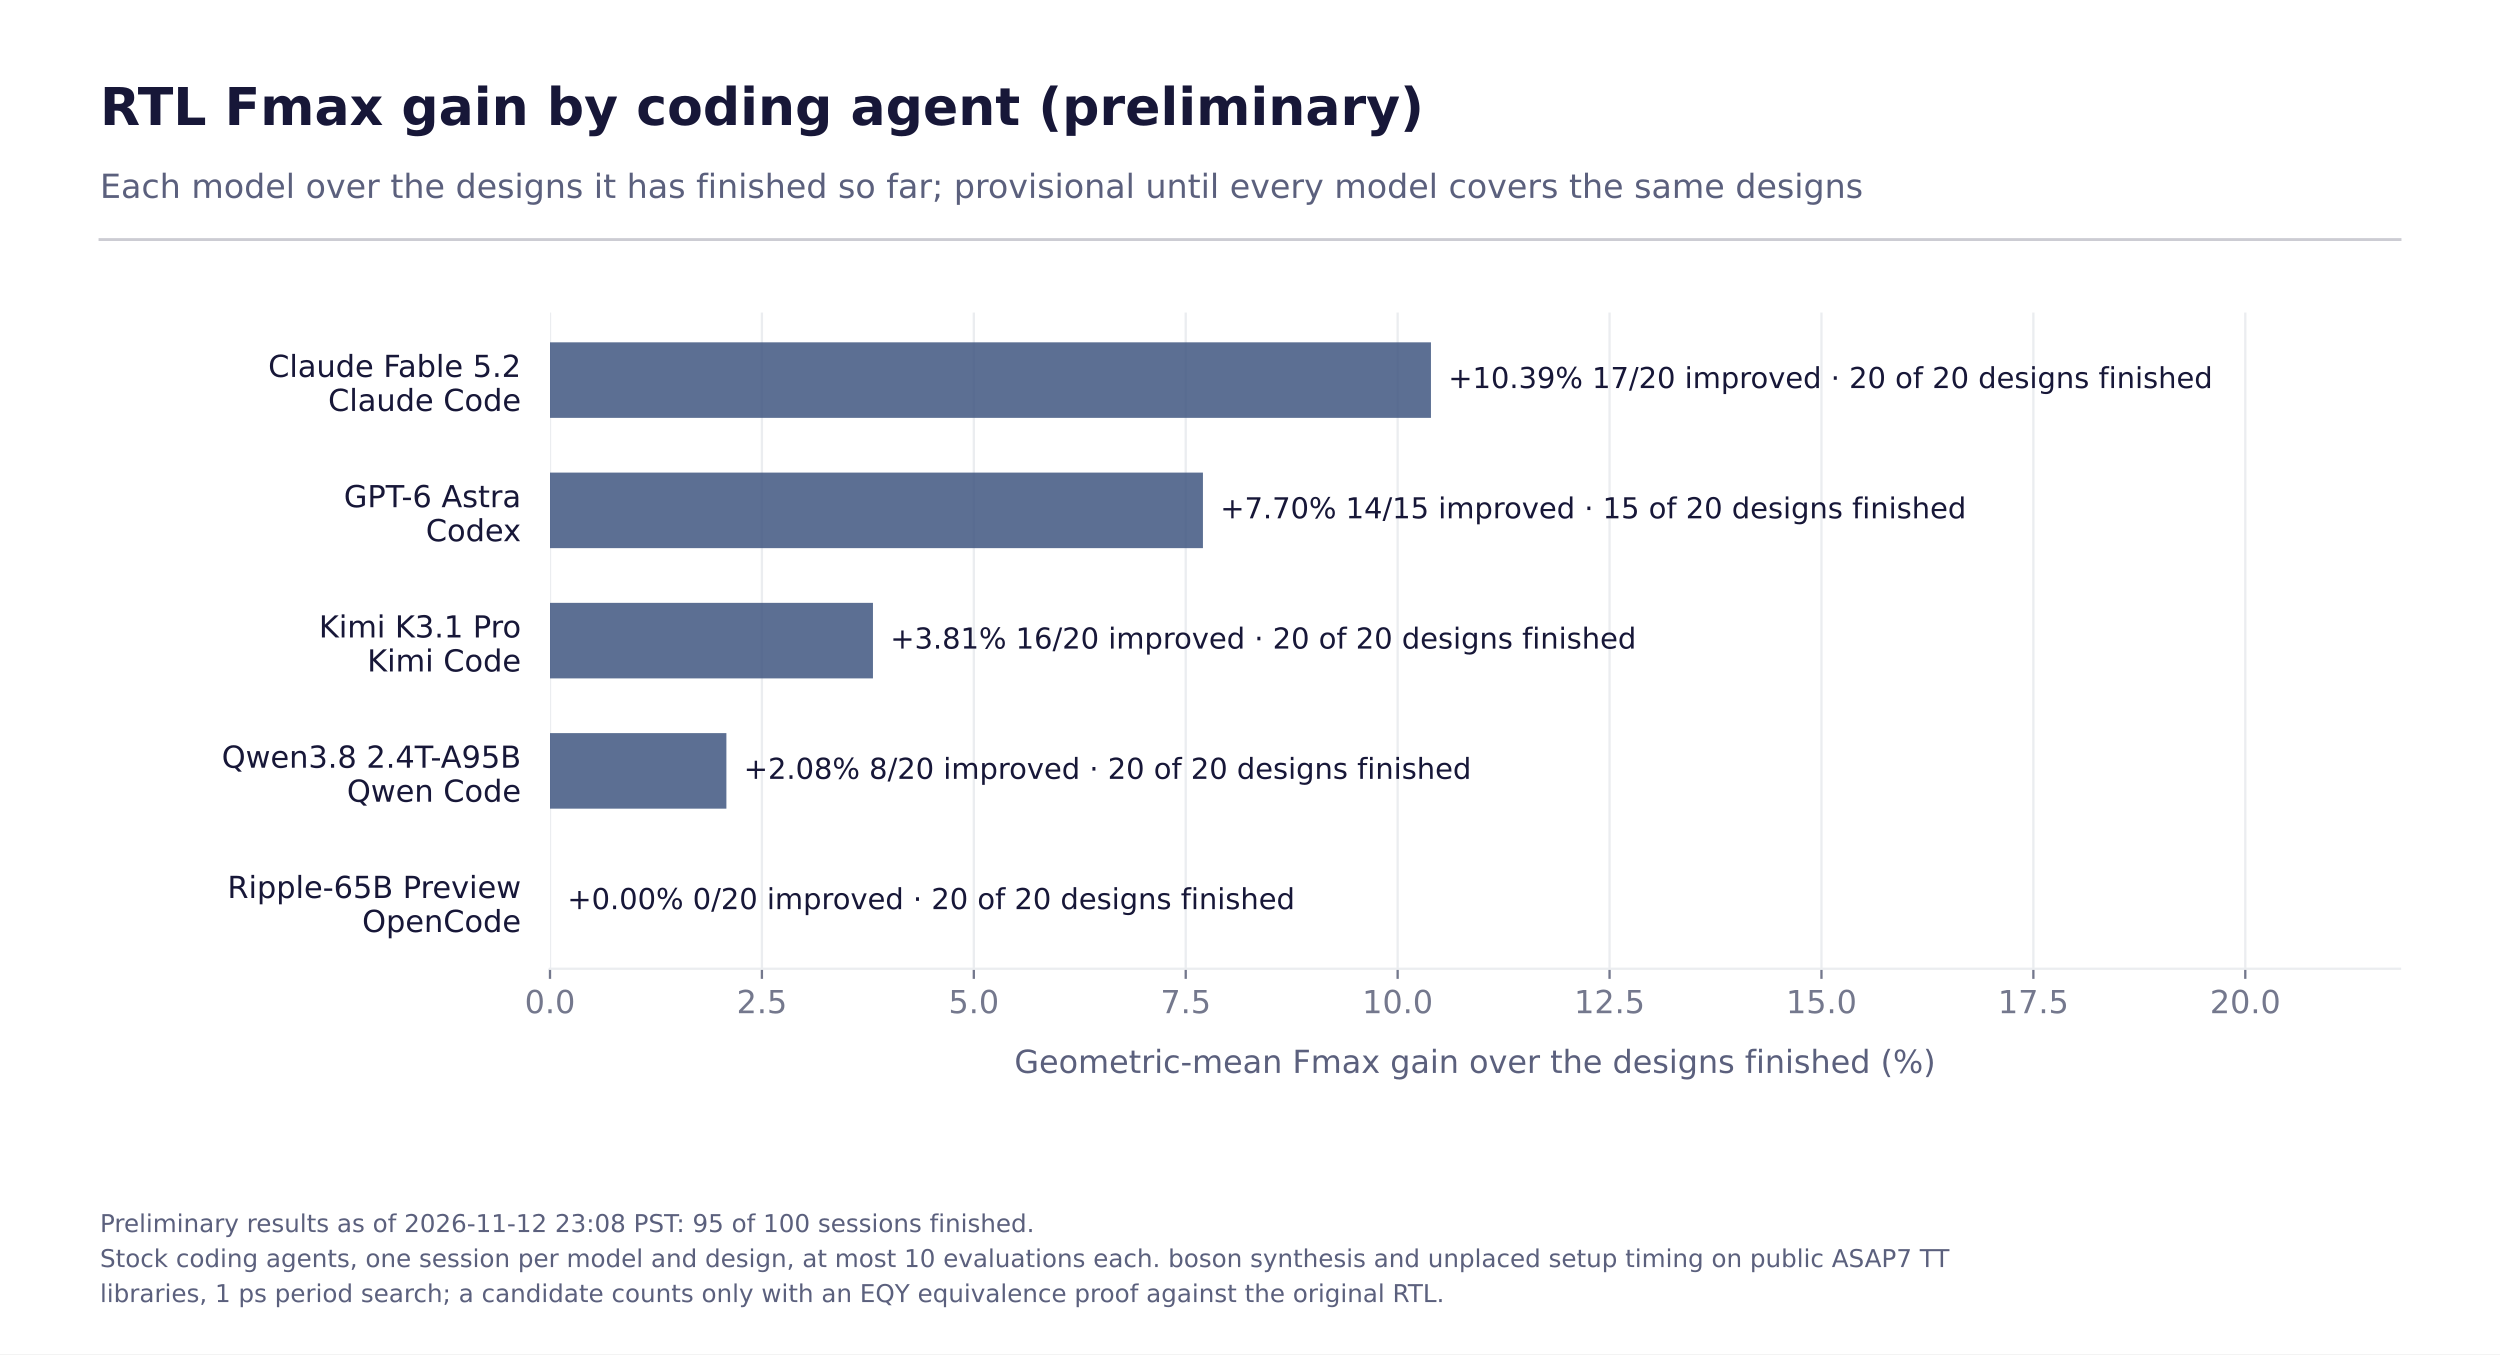
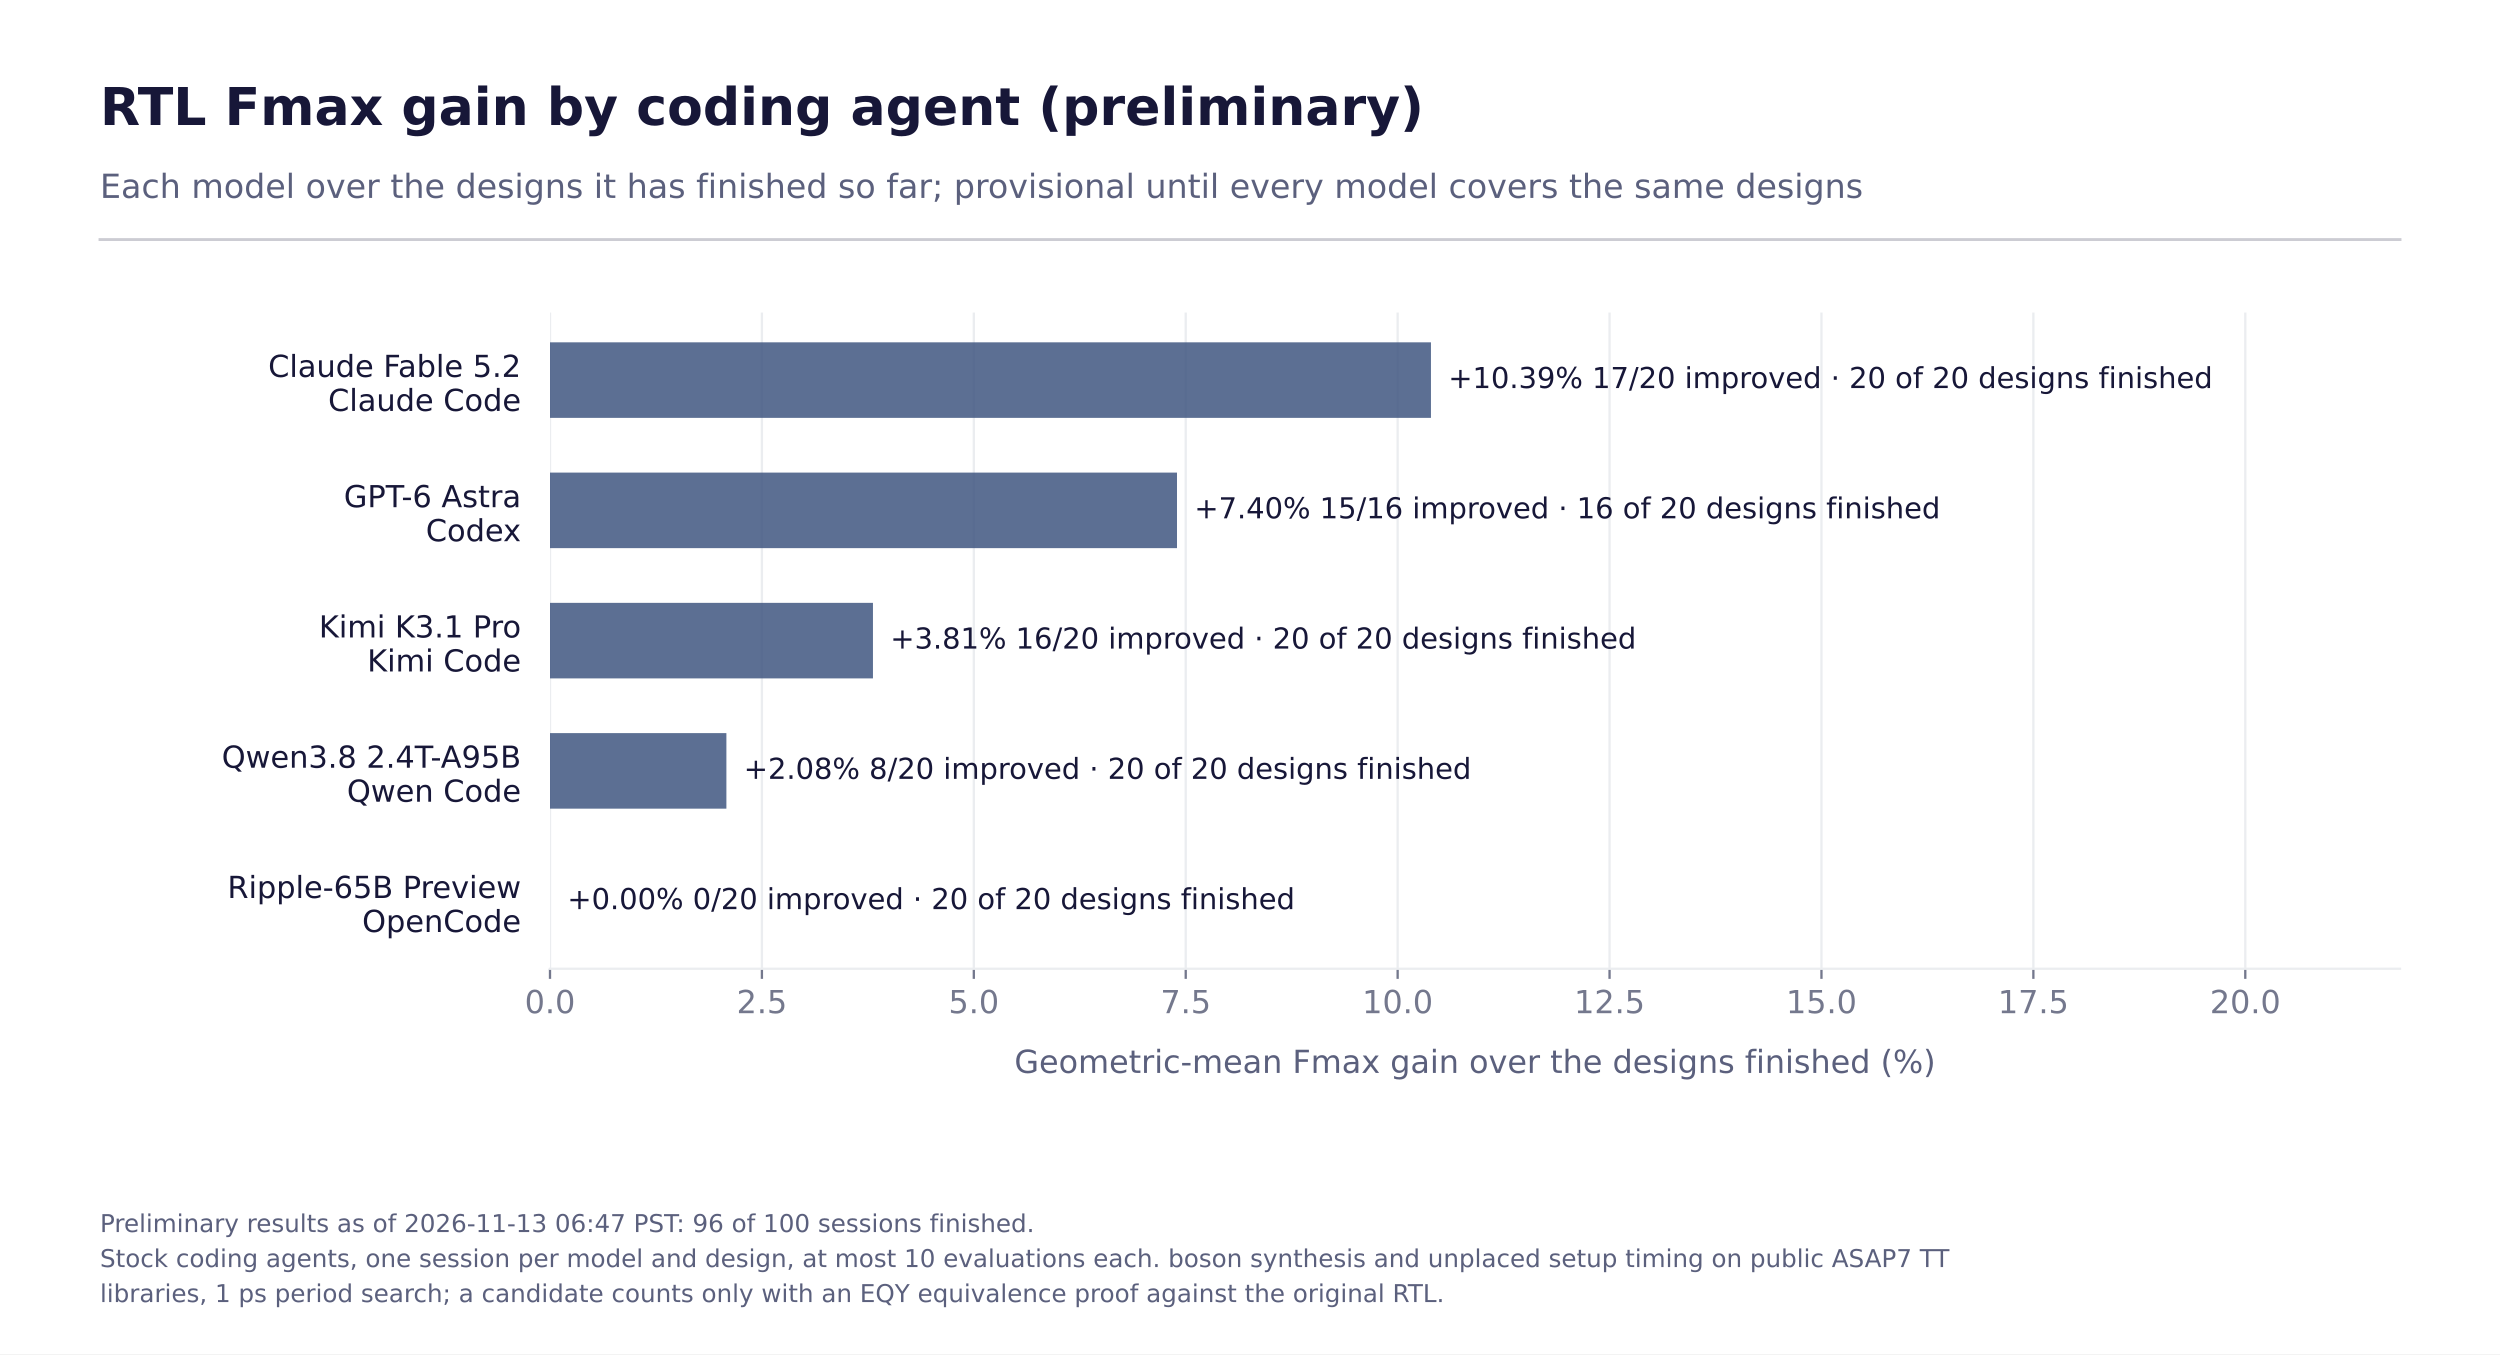
<svg xmlns="http://www.w3.org/2000/svg" xmlns:xlink="http://www.w3.org/1999/xlink" width="864pt" height="468pt" viewBox="0 0 864 468" version="1.1">
  <defs>
    <style type="text/css">*{stroke-linejoin: round; stroke-linecap: butt}</style>
  </defs>
  <g id="figure_1">
    <g id="patch_1">
      <path d="M 0 468  L 864 468  L 864 0  L 0 0  z " style="fill: #ffffff" />
    </g>
    <g id="axes_1">
      <g id="patch_2">
        <path d="M 190.08 334.8  L 829.44 334.8  L 829.44 108  L 190.08 108  z " style="fill: #ffffff" />
      </g>
      <g id="matplotlib.axis_1">
        <g id="xtick_1">
          <g id="line2d_1">
            <path d="M 190.08 334.8  L 190.08 108  " clip-path="url(#p4ebb32de9a)" style="fill: none; stroke: #ebedf0; stroke-width: 0.8; stroke-linecap: square" />
          </g>
          <g id="line2d_2">
            <defs>
              <path id="m93d353a957" d="M 0 0  L 0 3.5  " style="stroke: #74788d; stroke-width: 0.8" />
            </defs>
            <g>
              <use xlink:href="#m93d353a957" x="190.08" y="334.8" style="fill: #74788d; stroke: #74788d; stroke-width: 0.8" />
            </g>
          </g>
          <g id="text_1">
            <text style="fill: #74788d; font: 11px 'DejaVu Sans'; text-anchor: middle" x="190.08" y="350.158" transform="rotate(-0 190.08 350.1583)">0.0</text>
          </g>
        </g>
        <g id="xtick_2">
          <g id="line2d_3">
            <path d="M 263.316 334.8  L 263.316 108  " clip-path="url(#p4ebb32de9a)" style="fill: none; stroke: #ebedf0; stroke-width: 0.8; stroke-linecap: square" />
          </g>
          <g id="line2d_4">
            <g>
              <use xlink:href="#m93d353a957" x="263.316" y="334.8" style="fill: #74788d; stroke: #74788d; stroke-width: 0.8" />
            </g>
          </g>
          <g id="text_2">
            <text style="fill: #74788d; font: 11px 'DejaVu Sans'; text-anchor: middle" x="263.316" y="350.158" transform="rotate(-0 263.3161 350.1583)">2.5</text>
          </g>
        </g>
        <g id="xtick_3">
          <g id="line2d_5">
            <path d="M 336.552 334.8  L 336.552 108  " clip-path="url(#p4ebb32de9a)" style="fill: none; stroke: #ebedf0; stroke-width: 0.8; stroke-linecap: square" />
          </g>
          <g id="line2d_6">
            <g>
              <use xlink:href="#m93d353a957" x="336.552" y="334.8" style="fill: #74788d; stroke: #74788d; stroke-width: 0.8" />
            </g>
          </g>
          <g id="text_3">
            <text style="fill: #74788d; font: 11px 'DejaVu Sans'; text-anchor: middle" x="336.552" y="350.158" transform="rotate(-0 336.5522 350.1583)">5.0</text>
          </g>
        </g>
        <g id="xtick_4">
          <g id="line2d_7">
            <path d="M 409.788 334.8  L 409.788 108  " clip-path="url(#p4ebb32de9a)" style="fill: none; stroke: #ebedf0; stroke-width: 0.8; stroke-linecap: square" />
          </g>
          <g id="line2d_8">
            <g>
              <use xlink:href="#m93d353a957" x="409.788" y="334.8" style="fill: #74788d; stroke: #74788d; stroke-width: 0.8" />
            </g>
          </g>
          <g id="text_4">
            <text style="fill: #74788d; font: 11px 'DejaVu Sans'; text-anchor: middle" x="409.788" y="350.158" transform="rotate(-0 409.7883 350.1583)">7.5</text>
          </g>
        </g>
        <g id="xtick_5">
          <g id="line2d_9">
            <path d="M 483.024 334.8  L 483.024 108  " clip-path="url(#p4ebb32de9a)" style="fill: none; stroke: #ebedf0; stroke-width: 0.8; stroke-linecap: square" />
          </g>
          <g id="line2d_10">
            <g>
              <use xlink:href="#m93d353a957" x="483.024" y="334.8" style="fill: #74788d; stroke: #74788d; stroke-width: 0.8" />
            </g>
          </g>
          <g id="text_5">
            <text style="fill: #74788d; font: 11px 'DejaVu Sans'; text-anchor: middle" x="483.024" y="350.158" transform="rotate(-0 483.0244 350.1583)">10.0</text>
          </g>
        </g>
        <g id="xtick_6">
          <g id="line2d_11">
            <path d="M 556.261 334.8  L 556.261 108  " clip-path="url(#p4ebb32de9a)" style="fill: none; stroke: #ebedf0; stroke-width: 0.8; stroke-linecap: square" />
          </g>
          <g id="line2d_12">
            <g>
              <use xlink:href="#m93d353a957" x="556.261" y="334.8" style="fill: #74788d; stroke: #74788d; stroke-width: 0.8" />
            </g>
          </g>
          <g id="text_6">
            <text style="fill: #74788d; font: 11px 'DejaVu Sans'; text-anchor: middle" x="556.261" y="350.158" transform="rotate(-0 556.2605 350.1583)">12.5</text>
          </g>
        </g>
        <g id="xtick_7">
          <g id="line2d_13">
            <path d="M 629.497 334.8  L 629.497 108  " clip-path="url(#p4ebb32de9a)" style="fill: none; stroke: #ebedf0; stroke-width: 0.8; stroke-linecap: square" />
          </g>
          <g id="line2d_14">
            <g>
              <use xlink:href="#m93d353a957" x="629.497" y="334.8" style="fill: #74788d; stroke: #74788d; stroke-width: 0.8" />
            </g>
          </g>
          <g id="text_7">
            <text style="fill: #74788d; font: 11px 'DejaVu Sans'; text-anchor: middle" x="629.497" y="350.158" transform="rotate(-0 629.4966 350.1583)">15.0</text>
          </g>
        </g>
        <g id="xtick_8">
          <g id="line2d_15">
            <path d="M 702.733 334.8  L 702.733 108  " clip-path="url(#p4ebb32de9a)" style="fill: none; stroke: #ebedf0; stroke-width: 0.8; stroke-linecap: square" />
          </g>
          <g id="line2d_16">
            <g>
              <use xlink:href="#m93d353a957" x="702.733" y="334.8" style="fill: #74788d; stroke: #74788d; stroke-width: 0.8" />
            </g>
          </g>
          <g id="text_8">
            <text style="fill: #74788d; font: 11px 'DejaVu Sans'; text-anchor: middle" x="702.733" y="350.158" transform="rotate(-0 702.7327 350.1583)">17.5</text>
          </g>
        </g>
        <g id="xtick_9">
          <g id="line2d_17">
            <path d="M 775.969 334.8  L 775.969 108  " clip-path="url(#p4ebb32de9a)" style="fill: none; stroke: #ebedf0; stroke-width: 0.8; stroke-linecap: square" />
          </g>
          <g id="line2d_18">
            <g>
              <use xlink:href="#m93d353a957" x="775.969" y="334.8" style="fill: #74788d; stroke: #74788d; stroke-width: 0.8" />
            </g>
          </g>
          <g id="text_9">
            <text style="fill: #74788d; font: 11px 'DejaVu Sans'; text-anchor: middle" x="775.969" y="350.158" transform="rotate(-0 775.9689 350.1583)">20.0</text>
          </g>
        </g>
        <g id="text_10">
          <text style="fill: #5b607d; font: 11px 'DejaVu Sans'; text-anchor: middle" x="509.76" y="370.804" transform="rotate(-0 509.76 370.8042)">Geometric-mean Fmax gain over the designs finished (%)</text>
        </g>
      </g>
      <g id="matplotlib.axis_2">
        <g id="ytick_1">
          <g id="line2d_19" />
          <g id="text_11">
            <text style="fill: #171738; font: 10.5px 'DejaVu Sans'" transform="translate(92.68391 130.2724)">Claude Fable 5.2</text>
            <text style="fill: #171738; font: 10.5px 'DejaVu Sans'" transform="translate(113.3952 142.0301)">Claude Code</text>
          </g>
        </g>
        <g id="ytick_2">
          <g id="line2d_20" />
          <g id="text_12">
            <text style="fill: #171738; font: 10.5px 'DejaVu Sans'" transform="translate(118.8322 175.2903)">GPT-6 Astra</text>
            <text style="fill: #171738; font: 10.5px 'DejaVu Sans'" transform="translate(147.1658 187.048)">Codex</text>
          </g>
        </g>
        <g id="ytick_3">
          <g id="line2d_21" />
          <g id="text_13">
            <text style="fill: #171738; font: 10.5px 'DejaVu Sans'" transform="translate(110.2222 220.3082)">Kimi K3.1 Pro</text>
            <text style="fill: #171738; font: 10.5px 'DejaVu Sans'" transform="translate(126.9123 232.0659)">Kimi Code</text>
          </g>
        </g>
        <g id="ytick_4">
          <g id="line2d_22" />
          <g id="text_14">
            <text style="fill: #171738; font: 10.5px 'DejaVu Sans'" transform="translate(76.62383 265.326)">Qwen3.8 2.4T-A95B</text>
            <text style="fill: #171738; font: 10.5px 'DejaVu Sans'" transform="translate(119.892 277.0837)">Qwen Code</text>
          </g>
        </g>
        <g id="ytick_5">
          <g id="line2d_23" />
          <g id="text_15">
            <text style="fill: #171738; font: 10.5px 'DejaVu Sans'" transform="translate(78.59914 310.3439)">Ripple-65B Preview</text>
            <text style="fill: #171738; font: 10.5px 'DejaVu Sans'" transform="translate(125.1502 322.1016)">OpenCode</text>
          </g>
        </g>
      </g>
      <g id="patch_3">
        <path d="M 190.08 118.309  L 494.537 118.309  L 494.537 144.419  L 190.08 144.419  z " clip-path="url(#p4ebb32de9a)" style="fill: #3f5680; opacity: 0.85" />
      </g>
      <g id="patch_4">
-         <path d="M 190.08 163.327  L 415.735 163.327  L 415.735 189.437  L 190.08 189.437  z " clip-path="url(#p4ebb32de9a)" style="fill: #3f5680; opacity: 0.85" />
+         <path d="M 190.08 163.327  L 406.771 163.327  L 406.771 189.437  L 190.08 189.437  z " clip-path="url(#p4ebb32de9a)" style="fill: #3f5680; opacity: 0.85" />
      </g>
      <g id="patch_5">
        <path d="M 190.08 208.345  L 301.692 208.345  L 301.692 234.455  L 190.08 234.455  z " clip-path="url(#p4ebb32de9a)" style="fill: #3f5680; opacity: 0.85" />
      </g>
      <g id="patch_6">
        <path d="M 190.08 253.363  L 251.042 253.363  L 251.042 279.473  L 190.08 279.473  z " clip-path="url(#p4ebb32de9a)" style="fill: #3f5680; opacity: 0.85" />
      </g>
      <g id="patch_7">
        <path d="M 190.08 298.381  L 190.08 298.381  L 190.08 324.491  L 190.08 324.491  z " clip-path="url(#p4ebb32de9a)" style="fill: #3f5680; opacity: 0.85" />
      </g>
      <g id="patch_8">
        <path d="M 190.08 334.8  L 829.44 334.8  " style="fill: none; stroke: #ebedf0; stroke-width: 0.8; stroke-linejoin: miter; stroke-linecap: square" />
      </g>
      <g id="text_16">
        <text style="fill: #171738; font: 10px 'DejaVu Sans'; text-anchor: start" x="500.537" y="134.124" transform="rotate(-0 500.5371 134.1236)">+10.39%   17/20 improved · 20 of 20 designs finished</text>
      </g>
      <g id="text_17">
-         <text style="fill: #171738; font: 10px 'DejaVu Sans'; text-anchor: start" x="421.735" y="179.142" transform="rotate(-0 421.7351 179.1415)">+7.70%   14/15 improved · 15 of 20 designs finished</text>
+         <text style="fill: #171738; font: 10px 'DejaVu Sans'; text-anchor: start" x="412.771" y="179.142" transform="rotate(-0 412.771 179.1415)">+7.40%   15/16 improved · 16 of 20 designs finished</text>
      </g>
      <g id="text_18">
        <text style="fill: #171738; font: 10px 'DejaVu Sans'; text-anchor: start" x="307.692" y="224.159" transform="rotate(-0 307.6918 224.1594)">+3.81%   16/20 improved · 20 of 20 designs finished</text>
      </g>
      <g id="text_19">
        <text style="fill: #171738; font: 10px 'DejaVu Sans'; text-anchor: start" x="257.042" y="269.177" transform="rotate(-0 257.0417 269.1772)">+2.08%   8/20 improved · 20 of 20 designs finished</text>
      </g>
      <g id="text_20">
        <text style="fill: #171738; font: 10px 'DejaVu Sans'; text-anchor: start" x="196.08" y="314.195" transform="rotate(-0 196.08 314.1951)">+0.00%   0/20 improved · 20 of 20 designs finished</text>
      </g>
    </g>
    <g id="line2d_24">
      <path d="M 34.56 82.8  L 829.44 82.8  " style="fill: none; stroke: #171738; stroke-opacity: 0.22; stroke-linecap: square" />
    </g>
    <g id="text_21">
      <text style="fill: #171738; font: 700 18px 'DejaVu Sans'; text-anchor: start" x="34.56" y="43.2" transform="rotate(-0 34.56 43.2)">RTL Fmax gain by coding agent (preliminary)</text>
    </g>
    <g id="text_22">
      <text style="fill: #5b607d; font: 11.5px 'DejaVu Sans'; text-anchor: start" x="34.56" y="68.4" transform="rotate(-0 34.56 68.4)">Each model over the designs it has finished so far; provisional until every model covers the same designs</text>
    </g>
    <g id="text_23">
-       <text style="fill: #5b607d; font: 8.5px 'DejaVu Sans'" transform="translate(34.56 425.7968)">Preliminary results as of 2026-11-12 23:08 PST: 95 of 100 sessions finished.</text>
+       <text style="fill: #5b607d; font: 8.5px 'DejaVu Sans'" transform="translate(34.56 425.7968)">Preliminary results as of 2026-11-13 06:47 PST: 96 of 100 sessions finished.</text>
      <text style="fill: #5b607d; font: 8.5px 'DejaVu Sans'" transform="translate(34.56 437.8984)">Stock coding agents, one session per model and design, at most 10 evaluations each. boson synthesis and unplaced setup timing on public ASAP7 TT</text>
      <text style="fill: #5b607d; font: 8.5px 'DejaVu Sans'" transform="translate(34.56 450)">libraries, 1 ps period search; a candidate counts only with an EQY equivalence proof against the original RTL.</text>
    </g>
  </g>
  <defs>
    <clipPath id="p4ebb32de9a">
      <rect x="190.08" y="108" width="639.36" height="226.8" />
    </clipPath>
  </defs>
</svg>
